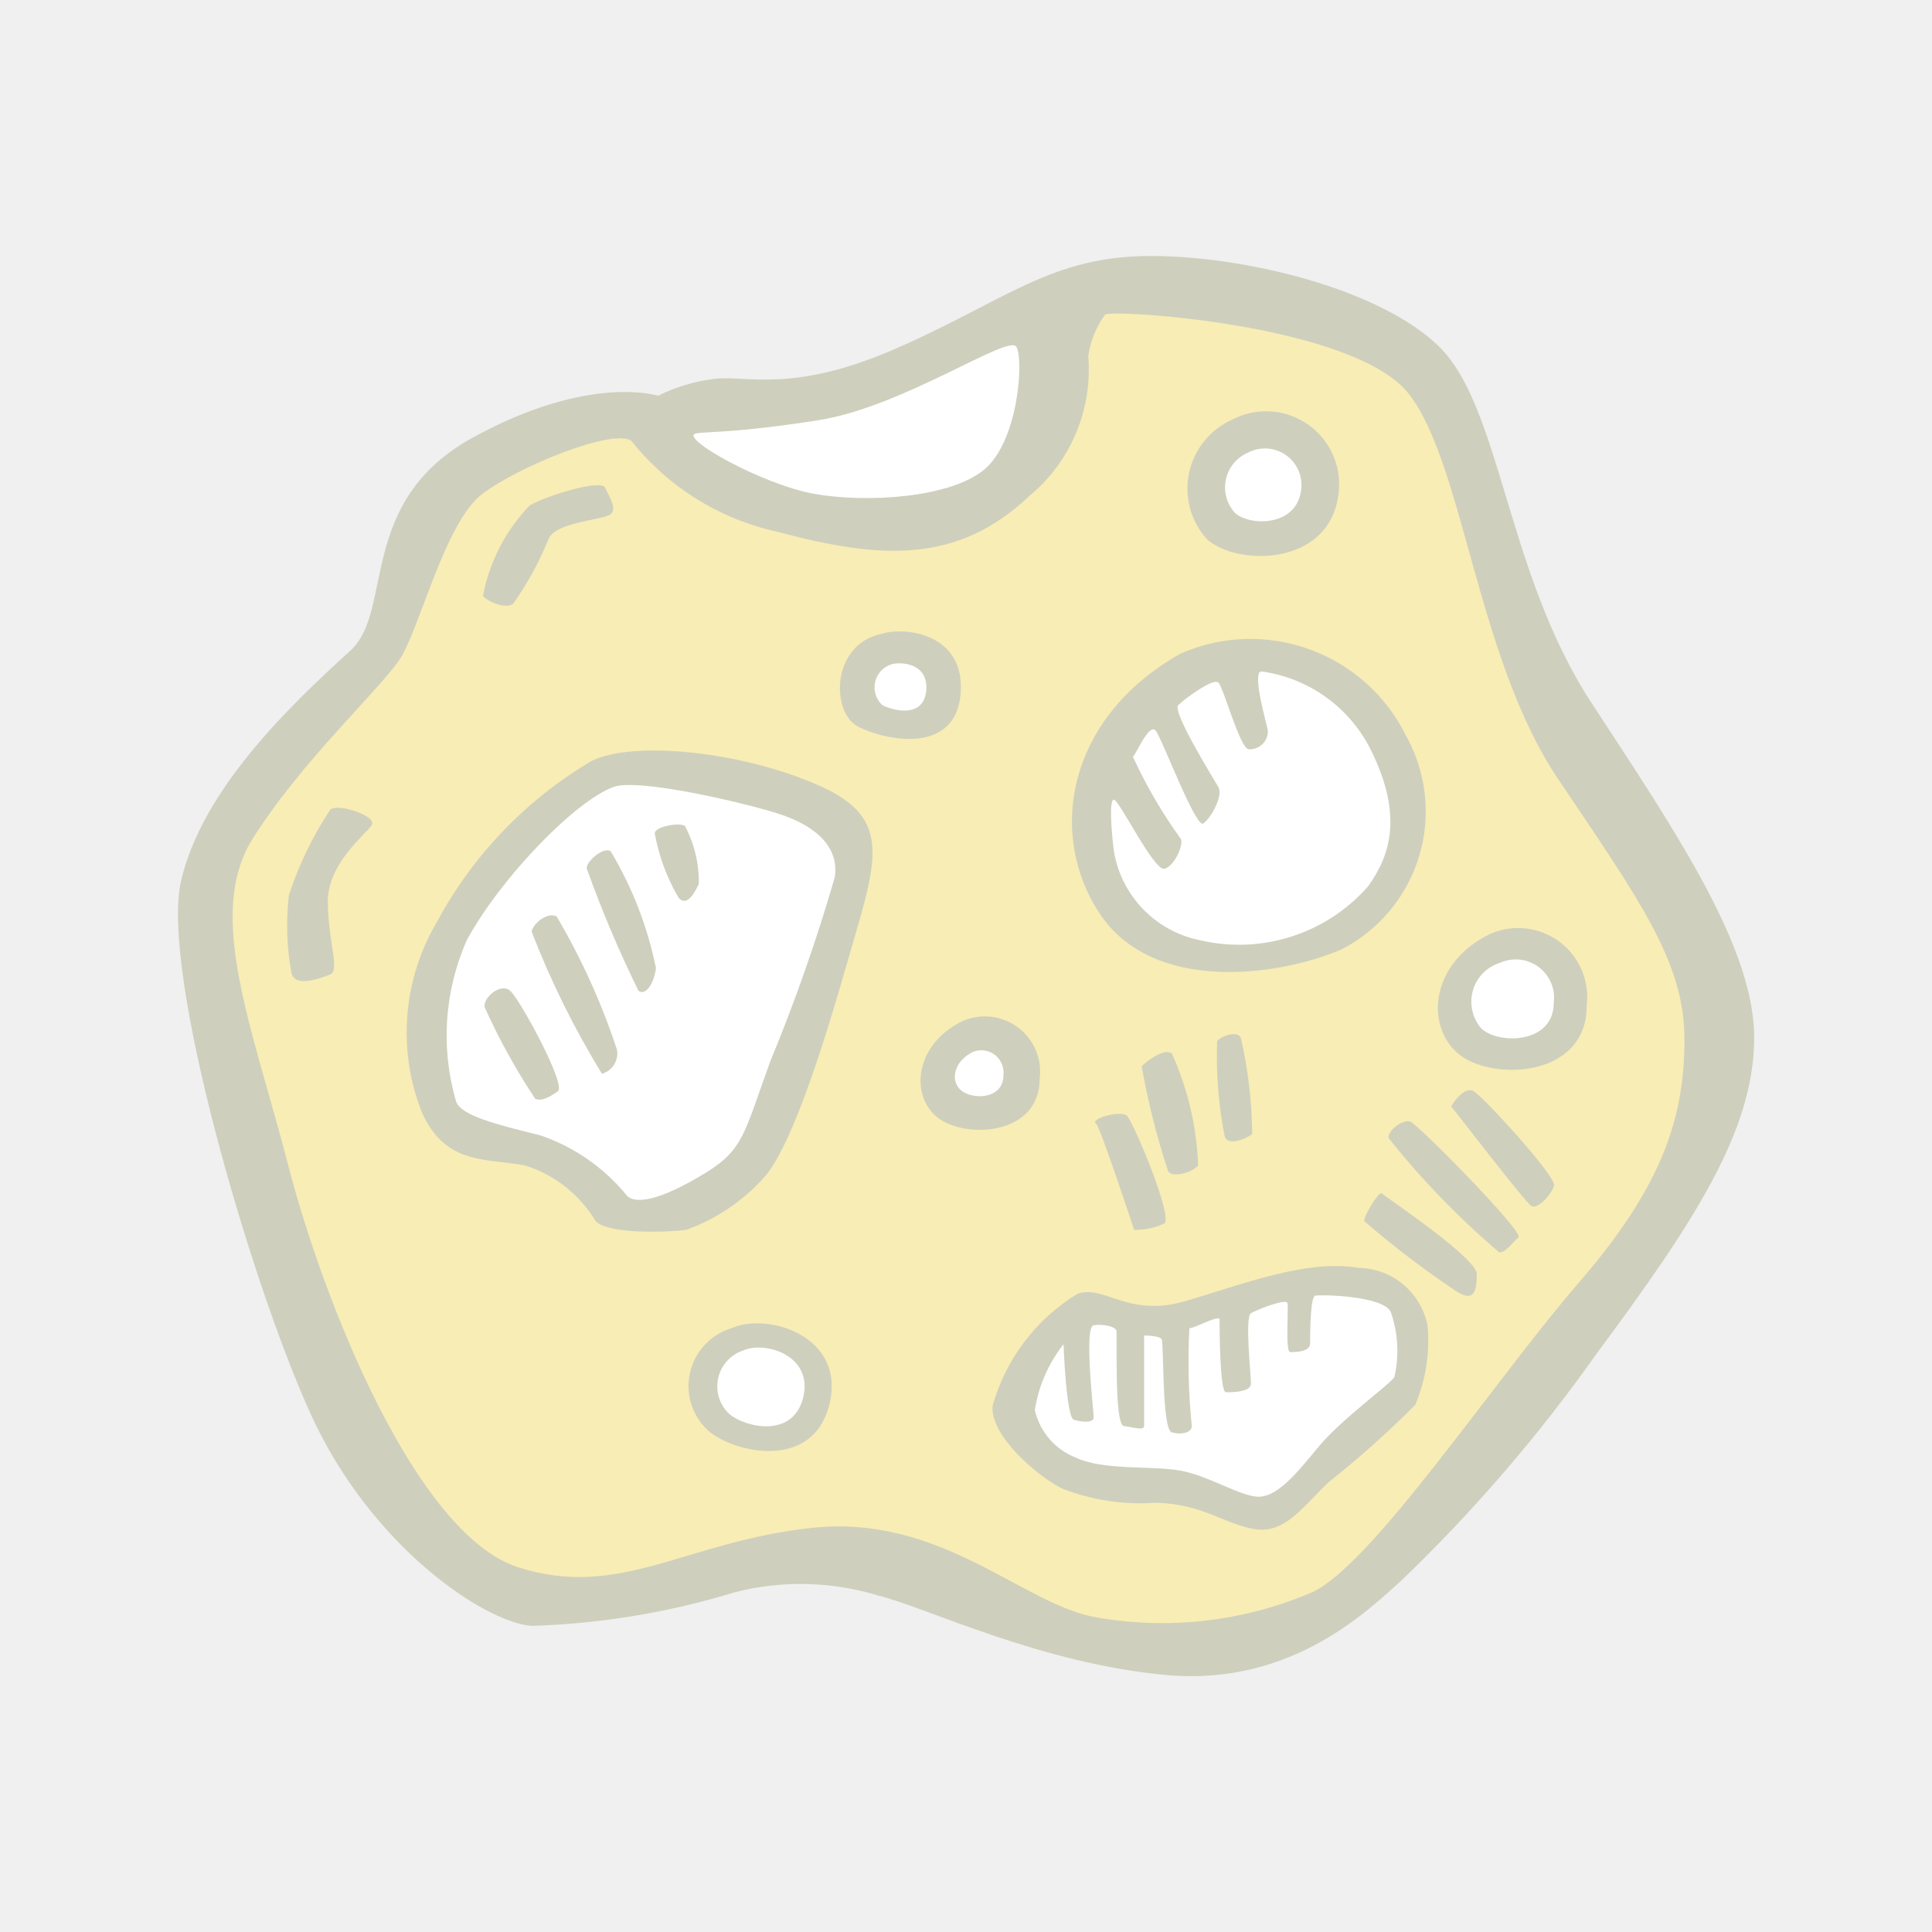
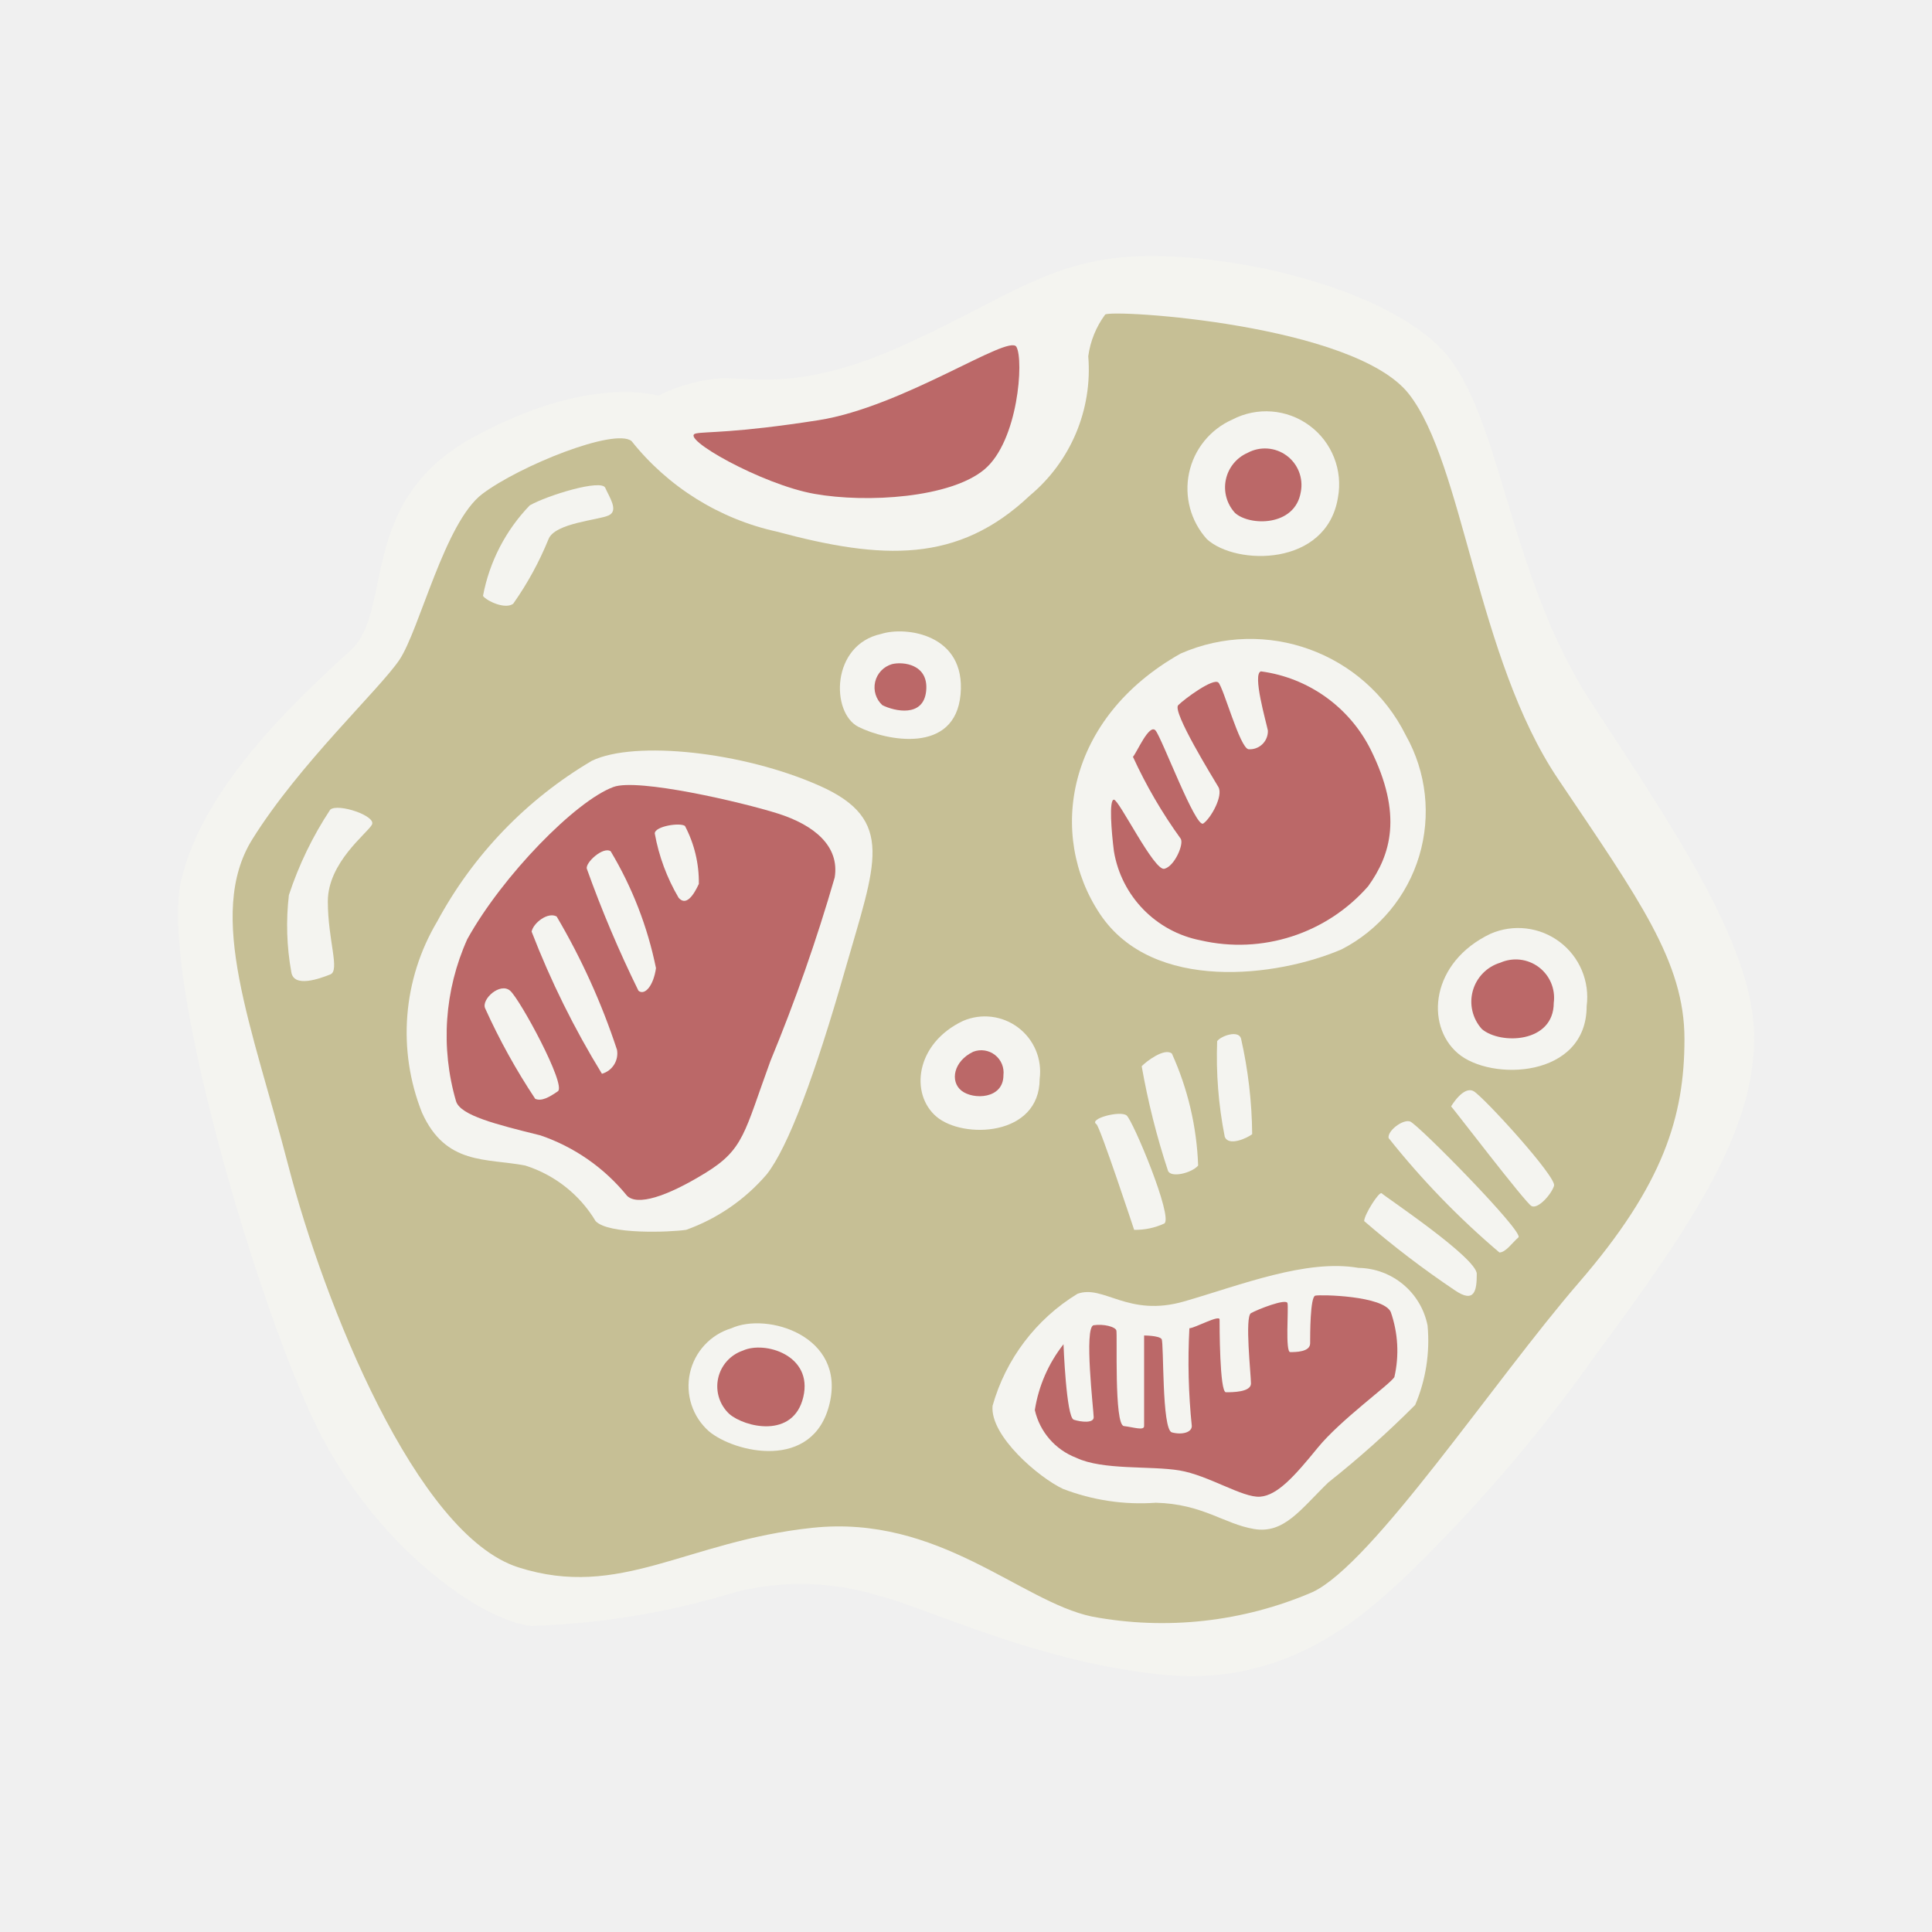
- <svg xmlns="http://www.w3.org/2000/svg" width="231px" height="231px" viewBox="0 0 64 64" fill="#000000">
+ <svg xmlns="http://www.w3.org/2000/svg" viewBox="0 0 64 64" fill="#000000">
  <g id="SVGRepo_bgCarrier" stroke-width="0" />
  <g id="SVGRepo_tracerCarrier" stroke-linecap="round" stroke-linejoin="round" />
  <g id="SVGRepo_iconCarrier">
-     <path d="m11.61 21.55c1.45-1.32.19-4.94 4.06-7.06s6.13-1.38 6.13-1.38a5.67 5.67 0 0 1 1.87-.56c1.06-.13 2.56.5 6-1s5-2.94 8-3.06 7.81.93 9.94 2.93 2.25 7.5 5.12 11.88 5.44 8.19 5.38 11.19-1.94 5.93-5.19 10.31a52.15 52.15 0 0 1 -6.5 7.56c-1 .88-3.56 3.5-7.75 3.13s-8-2.25-9.56-2.63a8.8 8.8 0 0 0 -4.75-.12 25.69 25.69 0 0 1 -6.75 1.12c-1.56-.12-5.31-2.62-7.31-7s-5-14.69-4.3-17.69 3.55-5.75 5.61-7.62z" fill="#cfcfbe" />
-     <path d="m13.23 21.86c.67-1 1.5-4.56 2.75-5.5s4.38-2.19 4.94-1.75a8.48 8.48 0 0 0 4.81 3c3.5.94 6 1.06 8.38-1.19a5.43 5.43 0 0 0 1.94-4.62 3 3 0 0 1 .56-1.38c.25-.18 8.25.32 10.06 2.63s2.25 8.75 4.94 12.75 4.19 6.06 4.19 8.62-.69 4.82-3.5 8.07-6.82 9.31-8.82 10.25a12.59 12.59 0 0 1 -7.31.81c-2.37-.5-5.06-3.38-9.25-2.94s-6.37 2.39-9.75 1.31-6.44-8.75-7.62-13.31-2.75-8.31-1.19-10.81 4.19-4.94 4.87-5.94z" fill="#f8edb4" />
-     <path d="m23.05 14.36c.32-.07 1.25 0 4.06-.44s6.31-2.87 6.56-2.43.06 3.12-1.06 4.06-3.88 1.12-5.63.81-4.5-1.87-3.93-2z" fill="#ffffff" />
-     <path d="m16 19.74a5.88 5.88 0 0 1 1.55-3c.58-.33 2.37-.88 2.5-.58s.45.75.12.91-1.79.25-2 .79a10.68 10.68 0 0 1 -1.17 2.14c-.27.2-.89-.1-1-.26z" fill="#cfcfbe" />
-     <path d="m10.94 26.82c.26-.22 1.54.21 1.38.5s-1.46 1.25-1.46 2.54.41 2.29.08 2.42-1.21.46-1.29-.08a8.64 8.64 0 0 1 -.08-2.55 11.84 11.84 0 0 1 1.37-2.83z" fill="#cfcfbe" />
-     <path d="m40.82 13.9a2.42 2.42 0 0 1 3.5 2.59c-.38 2.29-3.38 2.25-4.34 1.37a2.5 2.5 0 0 1 .84-3.96z" fill="#cfcfbe" />
-     <path d="m41.33 15a1.21 1.21 0 0 1 1.76 1.3c-.19 1.15-1.7 1.13-2.18.69a1.25 1.25 0 0 1 .42-1.99z" fill="#ffffff" />
-     <path d="m29.19 21c.81-.26 2.81 0 2.63 2s-2.46 1.54-3.38 1.08-.92-2.72.75-3.08z" fill="#cfcfbe" />
-     <path d="m29.55 22c.36-.09 1.22 0 1.13.89s-1.05.67-1.45.47a.8.8 0 0 1 .32-1.36z" fill="#ffffff" />
-     <path d="m19.61 25.2c1.42-.68 5-.3 7.54.83s1.85 2.58.85 6.08-1.89 5.89-2.6 6.79a6.32 6.32 0 0 1 -2.67 1.84c-.54.08-2.58.16-3-.29a4.19 4.19 0 0 0 -2.33-1.84c-1.29-.25-2.63 0-3.42-1.75a7.19 7.19 0 0 1 .5-6.33 13.75 13.75 0 0 1 5.13-5.33z" fill="#cfcfbe" />
-     <path d="m20.32 26.07c.8-.3 4.25.5 5.45.88s2.05 1.08 1.88 2.12a58.3 58.3 0 0 1 -2.13 6.08c-.87 2.38-.87 2.92-2.16 3.71s-2.25 1.09-2.59.75a6.33 6.33 0 0 0 -2.87-2c-1.5-.37-2.63-.66-2.79-1.12a7.78 7.78 0 0 1 .37-5.38c1.17-2.11 3.59-4.58 4.84-5.04z" fill="#ffffff" />
-     <path d="m39.11 21.65a5.75 5.75 0 0 1 7.46 2.71 5.14 5.14 0 0 1 -2.13 7.09c-2.12.91-6.25 1.45-8-1.17s-1.12-6.5 2.67-8.63z" fill="#cfcfbe" />
-     <path d="m41.77 22.24a4.77 4.77 0 0 1 3.63 2.58c1.08 2.17.67 3.5-.08 4.54a5.68 5.68 0 0 1 -5.55 1.79 3.61 3.61 0 0 1 -2.87-2.95c-.08-.63-.17-1.71 0-1.71s1.33 2.37 1.67 2.29.66-.83.54-1a16.06 16.06 0 0 1 -1.58-2.71c.12-.12.54-1.12.75-.87s1.33 3.25 1.58 3.08.67-.92.5-1.21-1.54-2.5-1.33-2.71 1.16-.91 1.33-.75.71 2.17 1 2.21a.6.6 0 0 0 .64-.62c-.06-.3-.52-1.88-.23-1.96z" fill="#ffffff" />
-     <path d="m16.07 33.4c-.13-.3.5-.87.83-.58s1.87 3.13 1.58 3.33-.54.34-.75.25a21.16 21.16 0 0 1 -1.66-3z" fill="#cfcfbe" />
-     <path d="m17.61 30.86c.06-.29.54-.66.83-.5a22.57 22.57 0 0 1 2 4.42.7.7 0 0 1 -.5.79 28.93 28.93 0 0 1 -2.33-4.71z" fill="#cfcfbe" />
-     <path d="m19.44 28.78c-.06-.2.54-.75.79-.58a12.31 12.31 0 0 1 1.5 3.87c-.08.58-.37.92-.58.75a38.56 38.56 0 0 1 -1.71-4.04z" fill="#cfcfbe" />
-     <path d="m21.69 27.61c0-.24.83-.37 1-.25a4 4 0 0 1 .46 1.92c-.17.37-.42.75-.67.46a6.45 6.45 0 0 1 -.79-2.13z" fill="#cfcfbe" />
-     <path d="m31.9 33.82a1.83 1.83 0 0 1 2.54 1.92c0 1.91-2.54 2-3.42 1.25s-.7-2.42.88-3.17z" fill="#cfcfbe" />
-     <path d="m32.24 34.84a.74.74 0 0 1 1 .78c0 .79-1 .82-1.39.51s-.26-.98.39-1.29z" fill="#ffffff" />
-     <path d="m49.38 30.93a2.29 2.29 0 0 1 3.18 2.4c0 2.39-3.18 2.5-4.27 1.56s-.89-3.02 1.09-3.96z" fill="#cfcfbe" />
-     <path d="m49.7 31.89a1.27 1.27 0 0 1 1.77 1.33c0 1.34-1.77 1.39-2.38.87a1.35 1.35 0 0 1 .61-2.2z" fill="#ffffff" />
-     <path d="m24.23 44c1.18-.54 3.79.25 3.25 2.5s-3.16 1.62-4 .91a2 2 0 0 1 .75-3.41z" fill="#cfcfbe" />
-     <path d="m24.61 44.74c.72-.33 2.33.15 2 1.54s-1.94 1-2.45.56a1.25 1.25 0 0 1 .45-2.1z" fill="#ffffff" />
-     <path d="m35.69 42.86c.87-.32 1.67.79 3.54.25s4.04-1.41 5.77-1.11a2.37 2.37 0 0 1 2.29 1.91 5.43 5.43 0 0 1 -.41 2.63 33 33 0 0 1 -2.88 2.57c-.91.88-1.46 1.71-2.46 1.54s-1.7-.83-3.25-.87a7.12 7.12 0 0 1 -3.08-.46c-.79-.37-2.42-1.75-2.33-2.75a6.37 6.37 0 0 1 2.81-3.71z" fill="#cfcfbe" />
-     <path d="m35.23 44.53s.09 2.42.34 2.5.66.12.66-.08-.33-3 0-3.05.71.05.75.17-.08 3.13.25 3.17.67.16.67 0 0-3 0-3 .5 0 .58.12 0 3 .34 3.09.66 0 .66-.21a20.84 20.84 0 0 1 -.08-3.24c.17 0 1-.46 1-.29s0 2.41.21 2.41.83 0 .83-.29-.21-2.21 0-2.33 1.17-.5 1.21-.33-.08 1.62.09 1.62.66 0 .66-.29 0-1.54.17-1.58 2.25 0 2.5.54a3.89 3.89 0 0 1 .12 2.16c-.16.25-1.79 1.42-2.54 2.34s-1.33 1.58-1.91 1.62-1.71-.71-2.67-.87-2.54 0-3.42-.42a2.22 2.22 0 0 1 -1.37-1.58 4.7 4.7 0 0 1 .95-2.18z" fill="#ffffff" />
-     <g fill="#cfcfbe">
+     <path d="m11.61 21.55c1.45-1.32.19-4.94 4.06-7.06s6.13-1.38 6.13-1.38a5.67 5.67 0 0 1 1.87-.56c1.06-.13 2.56.5 6-1s5-2.94 8-3.06 7.81.93 9.94 2.93 2.25 7.5 5.12 11.88 5.44 8.19 5.38 11.19-1.94 5.93-5.19 10.31a52.15 52.15 0 0 1 -6.5 7.56c-1 .88-3.56 3.5-7.75 3.13s-8-2.25-9.56-2.63a8.8 8.8 0 0 0 -4.75-.12 25.69 25.69 0 0 1 -6.75 1.12c-1.56-.12-5.31-2.62-7.31-7s-5-14.69-4.3-17.69 3.55-5.75 5.61-7.62z" fill="#f4f4f0" />
+     <path d="m13.23 21.86c.67-1 1.5-4.56 2.75-5.5s4.38-2.19 4.94-1.75a8.48 8.48 0 0 0 4.81 3c3.5.94 6 1.06 8.38-1.19a5.43 5.43 0 0 0 1.94-4.62 3 3 0 0 1 .56-1.38c.25-.18 8.25.32 10.06 2.63s2.25 8.75 4.94 12.75 4.19 6.06 4.19 8.62-.69 4.82-3.5 8.07-6.82 9.31-8.82 10.25a12.59 12.59 0 0 1 -7.31.81c-2.37-.5-5.06-3.38-9.25-2.94s-6.37 2.39-9.75 1.31-6.44-8.75-7.62-13.31-2.75-8.31-1.19-10.81 4.19-4.94 4.87-5.94z" fill="#c6bf95" />
+     <path d="m23.05 14.36c.32-.07 1.25 0 4.06-.44s6.31-2.87 6.56-2.43.06 3.12-1.06 4.06-3.88 1.12-5.63.81-4.5-1.87-3.93-2z" fill="#bb6868" />
+     <path d="m16 19.74a5.88 5.88 0 0 1 1.55-3c.58-.33 2.37-.88 2.5-.58s.45.75.12.91-1.79.25-2 .79a10.68 10.68 0 0 1 -1.17 2.14c-.27.2-.89-.1-1-.26z" fill="#f4f4f0" />
+     <path d="m10.94 26.82c.26-.22 1.54.21 1.38.5s-1.46 1.25-1.46 2.54.41 2.29.08 2.42-1.21.46-1.29-.08a8.64 8.64 0 0 1 -.08-2.55 11.84 11.84 0 0 1 1.37-2.83z" fill="#f4f4f0" />
+     <path d="m40.82 13.9a2.42 2.42 0 0 1 3.5 2.59c-.38 2.29-3.38 2.25-4.34 1.37a2.5 2.5 0 0 1 .84-3.96z" fill="#f4f4f0" />
+     <path d="m41.33 15a1.21 1.21 0 0 1 1.76 1.3c-.19 1.15-1.7 1.13-2.18.69a1.25 1.25 0 0 1 .42-1.99z" fill="#bb6868" />
+     <path d="m29.19 21c.81-.26 2.81 0 2.63 2s-2.46 1.54-3.38 1.08-.92-2.72.75-3.08z" fill="#f4f4f0" />
+     <path d="m29.55 22c.36-.09 1.22 0 1.13.89s-1.05.67-1.45.47a.8.8 0 0 1 .32-1.36z" fill="#bb6868" />
+     <path d="m19.61 25.2c1.42-.68 5-.3 7.54.83s1.85 2.58.85 6.08-1.89 5.89-2.6 6.79a6.32 6.32 0 0 1 -2.67 1.84c-.54.08-2.58.16-3-.29a4.19 4.19 0 0 0 -2.33-1.84c-1.29-.25-2.63 0-3.42-1.75a7.19 7.19 0 0 1 .5-6.33 13.75 13.75 0 0 1 5.13-5.33z" fill="#f4f4f0" />
+     <path d="m20.32 26.07c.8-.3 4.25.5 5.45.88s2.05 1.08 1.88 2.12a58.3 58.3 0 0 1 -2.13 6.08c-.87 2.38-.87 2.92-2.16 3.71s-2.25 1.09-2.59.75a6.33 6.33 0 0 0 -2.87-2c-1.5-.37-2.63-.66-2.79-1.12a7.78 7.78 0 0 1 .37-5.38c1.17-2.11 3.59-4.58 4.84-5.04z" fill="#bb6868" />
+     <path d="m39.11 21.65a5.75 5.75 0 0 1 7.46 2.71 5.14 5.14 0 0 1 -2.13 7.09c-2.12.91-6.25 1.45-8-1.17s-1.12-6.5 2.67-8.63z" fill="#f4f4f0" />
+     <path d="m41.77 22.24a4.77 4.77 0 0 1 3.63 2.58c1.08 2.17.67 3.5-.08 4.54a5.68 5.68 0 0 1 -5.55 1.79 3.61 3.61 0 0 1 -2.87-2.95c-.08-.63-.17-1.71 0-1.71s1.33 2.37 1.67 2.29.66-.83.54-1a16.06 16.06 0 0 1 -1.58-2.71c.12-.12.54-1.12.75-.87s1.33 3.25 1.58 3.08.67-.92.5-1.21-1.54-2.5-1.33-2.71 1.16-.91 1.33-.75.71 2.17 1 2.21a.6.6 0 0 0 .64-.62c-.06-.3-.52-1.88-.23-1.96z" fill="#bb6868" />
+     <path d="m16.07 33.4c-.13-.3.5-.87.83-.58s1.87 3.13 1.58 3.33-.54.34-.75.25a21.16 21.16 0 0 1 -1.66-3z" fill="#f4f4f0" />
+     <path d="m17.61 30.86c.06-.29.54-.66.83-.5a22.57 22.57 0 0 1 2 4.42.7.7 0 0 1 -.5.79 28.93 28.93 0 0 1 -2.33-4.71z" fill="#f4f4f0" />
+     <path d="m19.44 28.78c-.06-.2.54-.75.79-.58a12.31 12.31 0 0 1 1.5 3.87c-.08.58-.37.92-.58.75a38.56 38.56 0 0 1 -1.71-4.04z" fill="#f4f4f0" />
+     <path d="m21.69 27.61c0-.24.83-.37 1-.25a4 4 0 0 1 .46 1.92c-.17.37-.42.75-.67.46a6.45 6.45 0 0 1 -.79-2.13z" fill="#f4f4f0" />
+     <path d="m31.9 33.82a1.83 1.83 0 0 1 2.54 1.92c0 1.91-2.54 2-3.42 1.25s-.7-2.42.88-3.17z" fill="#f4f4f0" />
+     <path d="m32.24 34.84a.74.74 0 0 1 1 .78c0 .79-1 .82-1.39.51s-.26-.98.39-1.29z" fill="#bb6868" />
+     <path d="m49.38 30.93a2.29 2.29 0 0 1 3.18 2.4c0 2.39-3.18 2.5-4.27 1.56s-.89-3.02 1.09-3.96z" fill="#f4f4f0" />
+     <path d="m49.7 31.89a1.27 1.27 0 0 1 1.77 1.33c0 1.34-1.77 1.39-2.38.87a1.35 1.35 0 0 1 .61-2.2z" fill="#bb6868" />
+     <path d="m24.23 44c1.18-.54 3.79.25 3.25 2.5s-3.16 1.62-4 .91a2 2 0 0 1 .75-3.41z" fill="#f4f4f0" />
+     <path d="m24.61 44.74c.72-.33 2.33.15 2 1.54s-1.94 1-2.45.56a1.25 1.25 0 0 1 .45-2.1z" fill="#bb6868" />
+     <path d="m35.69 42.86c.87-.32 1.67.79 3.54.25s4.04-1.41 5.77-1.11a2.37 2.37 0 0 1 2.29 1.91 5.43 5.43 0 0 1 -.41 2.63 33 33 0 0 1 -2.88 2.57c-.91.88-1.46 1.71-2.46 1.54s-1.7-.83-3.25-.87a7.12 7.12 0 0 1 -3.08-.46c-.79-.37-2.42-1.75-2.33-2.75a6.37 6.37 0 0 1 2.81-3.71z" fill="#f4f4f0" />
+     <path d="m35.23 44.53s.09 2.42.34 2.5.66.12.66-.08-.33-3 0-3.05.71.05.75.17-.08 3.13.25 3.17.67.16.67 0 0-3 0-3 .5 0 .58.12 0 3 .34 3.09.66 0 .66-.21a20.84 20.84 0 0 1 -.08-3.24c.17 0 1-.46 1-.29s0 2.41.21 2.41.83 0 .83-.29-.21-2.21 0-2.33 1.17-.5 1.21-.33-.08 1.62.09 1.62.66 0 .66-.29 0-1.54.17-1.58 2.25 0 2.5.54a3.89 3.89 0 0 1 .12 2.16c-.16.25-1.79 1.42-2.54 2.34s-1.33 1.58-1.91 1.62-1.71-.71-2.67-.87-2.54 0-3.42-.42a2.22 2.22 0 0 1 -1.37-1.58 4.7 4.7 0 0 1 .95-2.18z" fill="#bb6868" />
+     <g fill="#f4f4f0">
      <path d="m36.32 37.24c-.27-.18.79-.46 1-.29s1.55 3.37 1.25 3.58a2.28 2.28 0 0 1 -1 .21s-1.13-3.42-1.25-3.5z" />
      <path d="m37.82 35.32c.14-.15.75-.62 1-.42a9.85 9.85 0 0 1 .87 3.71c-.21.25-.91.42-1 .17a24.72 24.72 0 0 1 -.87-3.46z" />
      <path d="m40.32 34.49c.12-.17.7-.38.79-.09a14.94 14.94 0 0 1 .37 3.17c-.16.13-.79.42-.91.08a13.65 13.65 0 0 1 -.25-3.16z" />
      <path d="m45.77 39.53c.14.13 3.15 2.14 3.15 2.67s-.06 1-.73.54a30.94 30.94 0 0 1 -3-2.29c0-.21.5-1 .58-.92z" />
      <path d="m46 37.7c-.05-.23.46-.63.71-.55s3.79 3.67 3.59 3.84-.42.5-.63.5a27 27 0 0 1 -3.67-3.79z" />
      <path d="m48.07 36.65s.41-.7.75-.5 2.75 2.84 2.66 3.13-.54.79-.75.67-2.54-3.17-2.66-3.3z" />
    </g>
  </g>
</svg>
